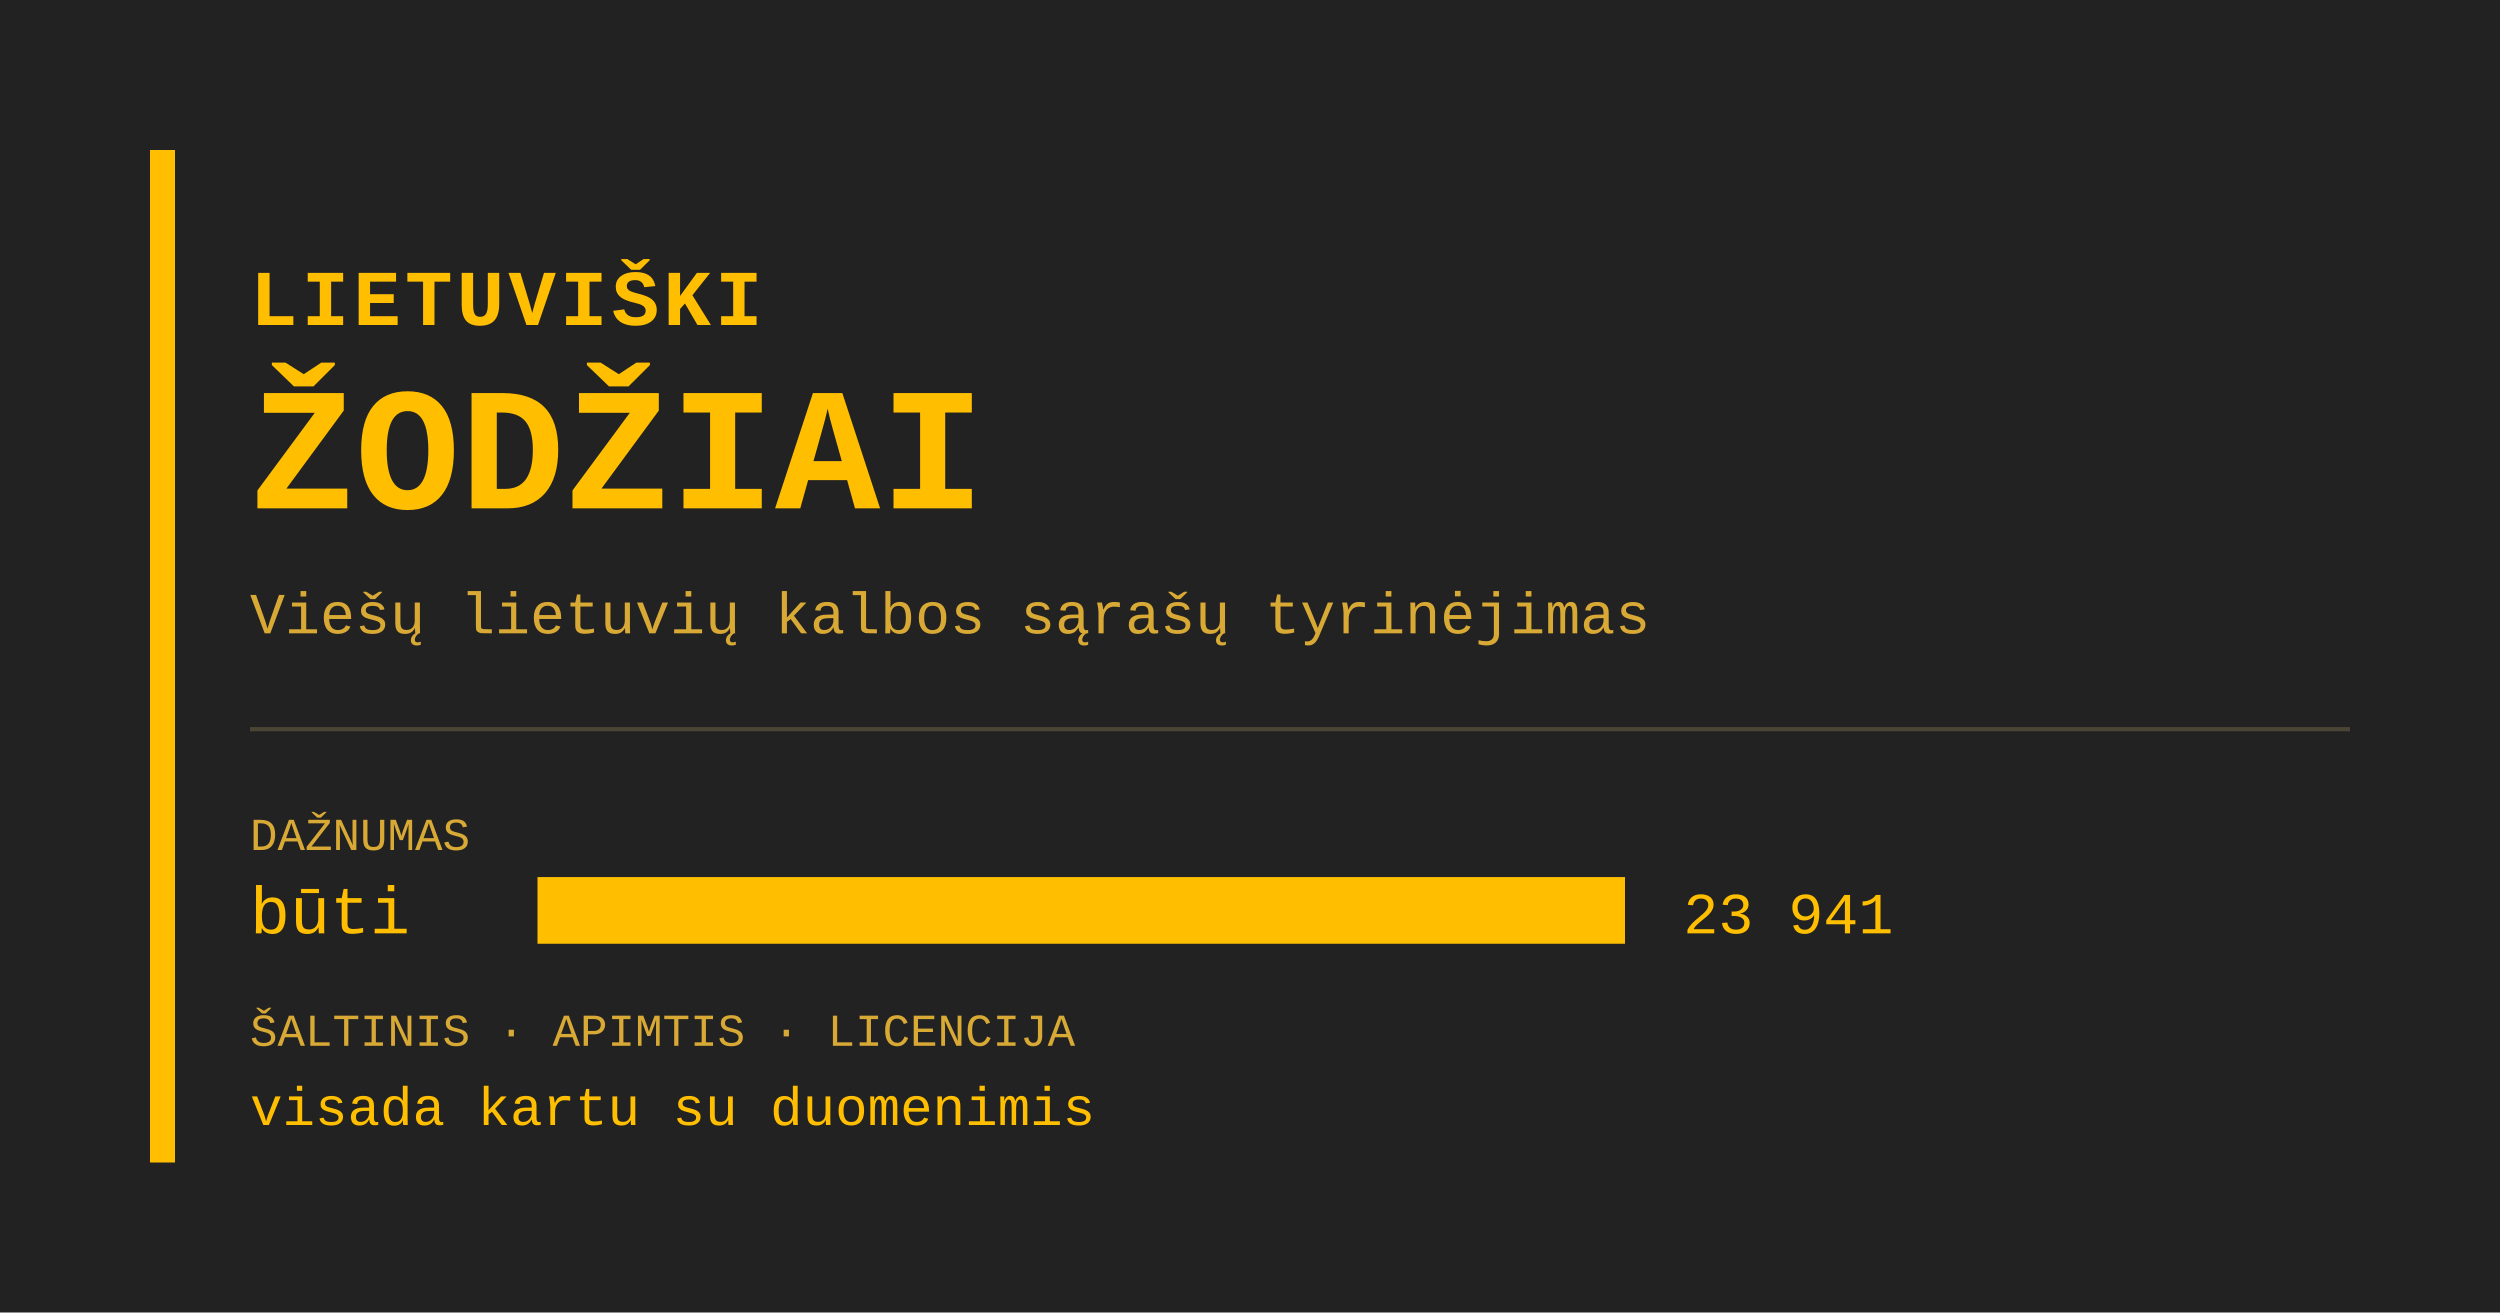
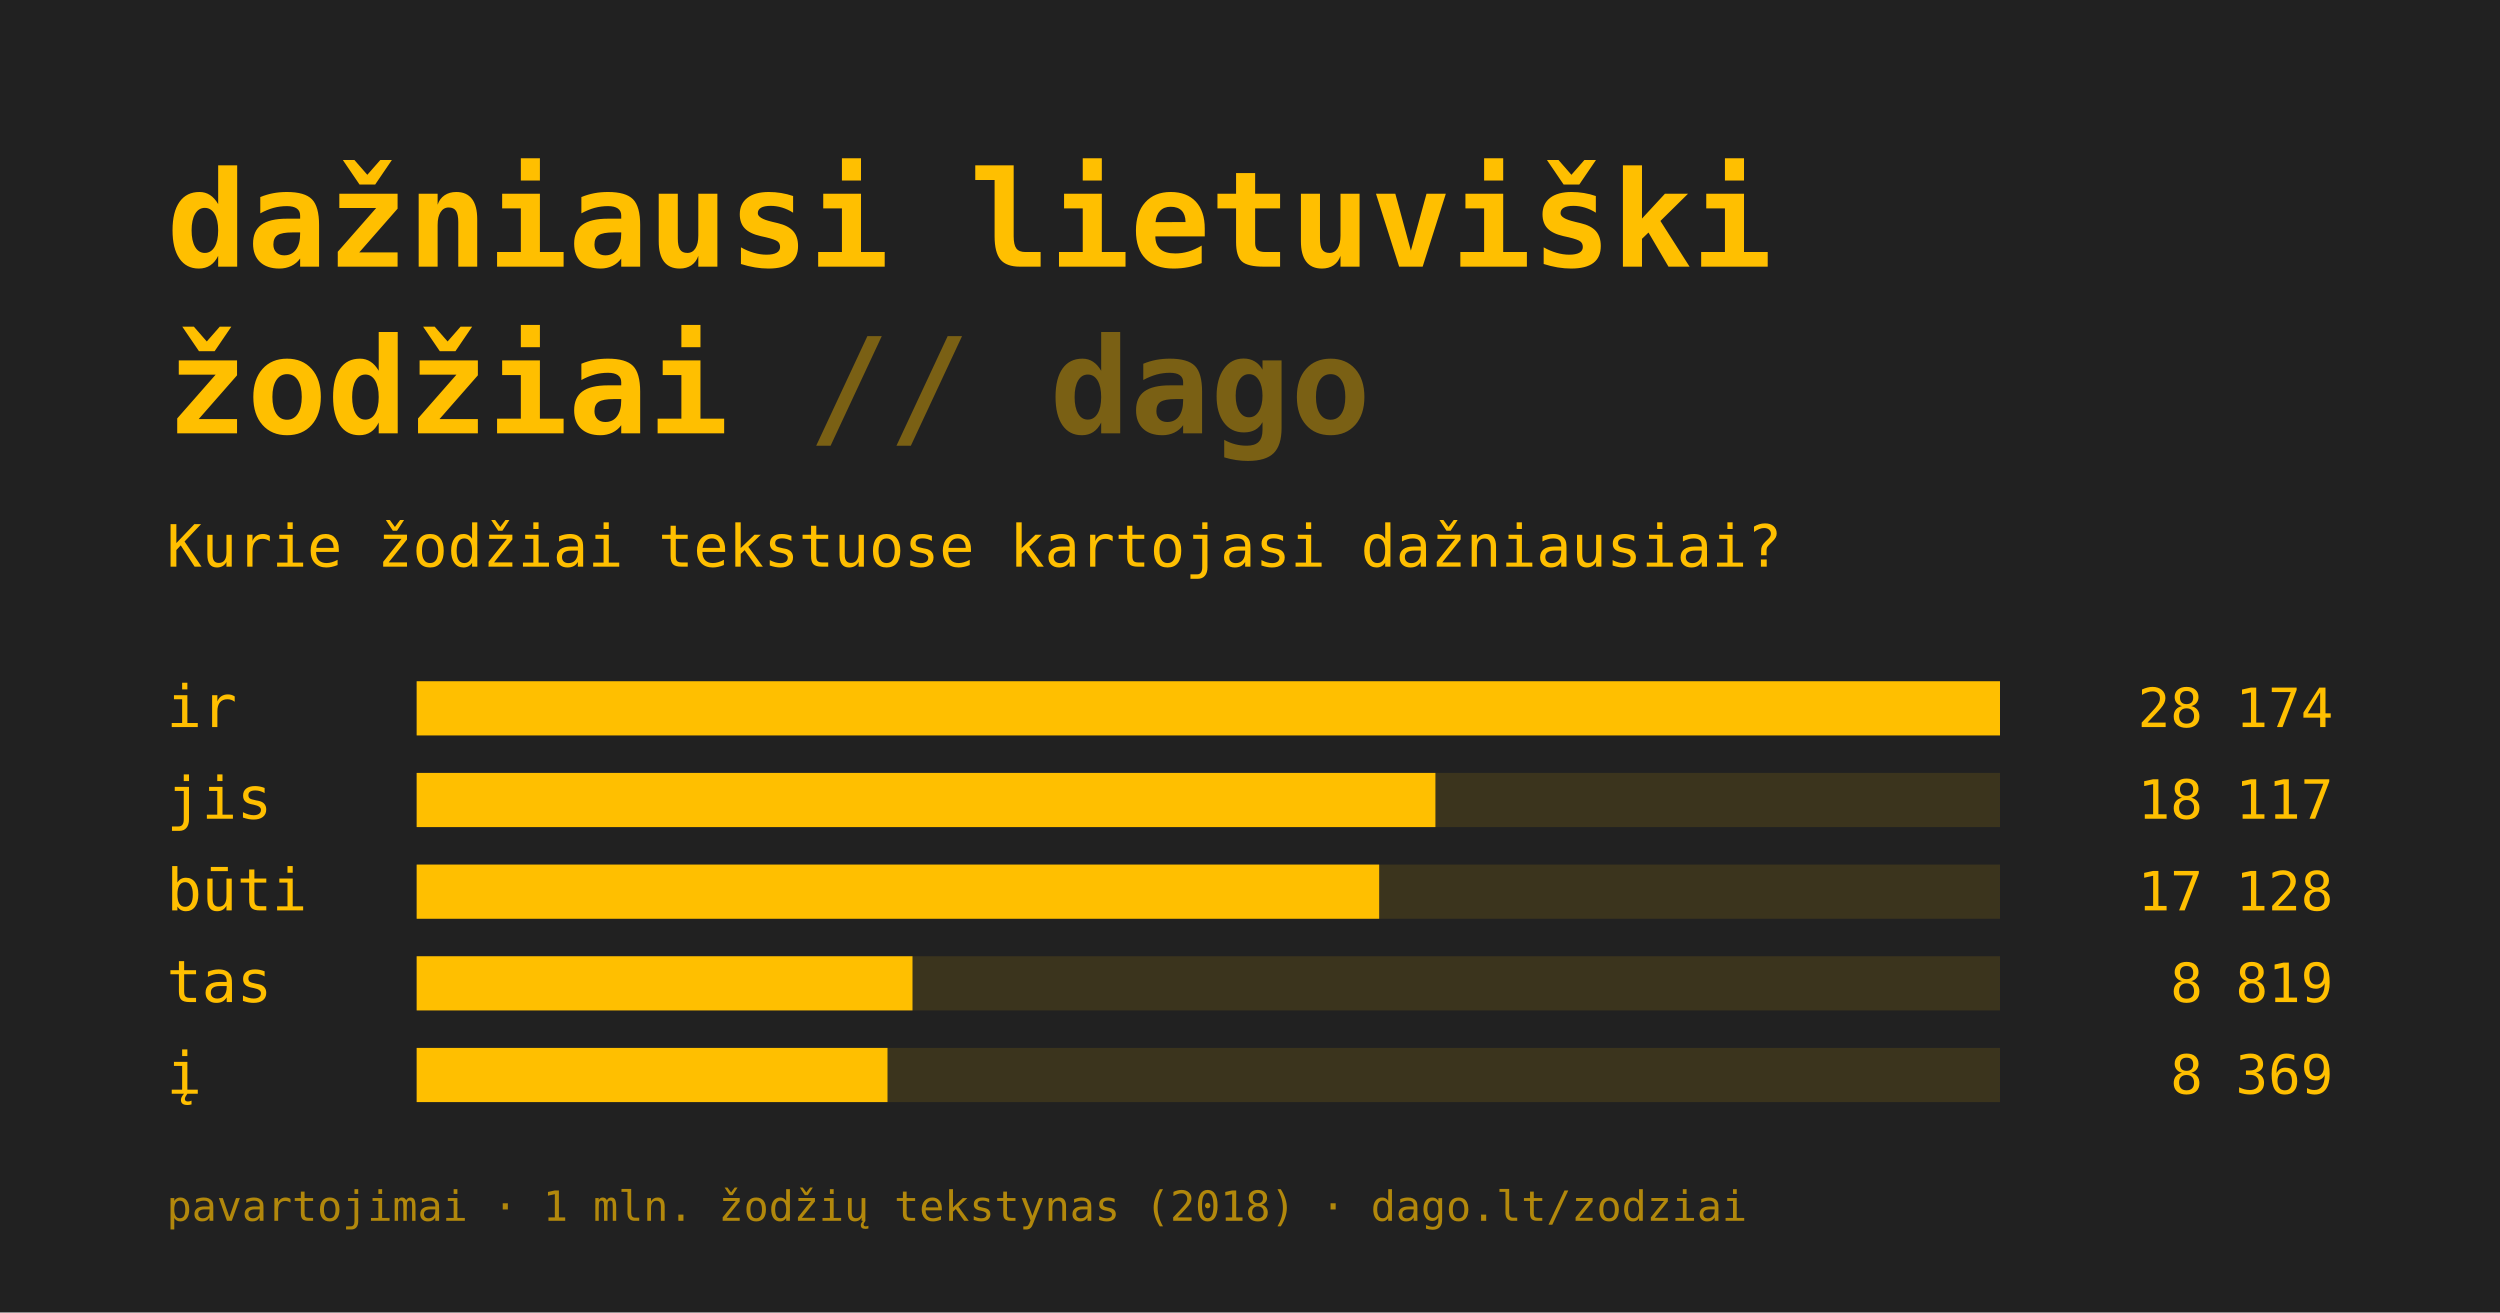
<svg xmlns="http://www.w3.org/2000/svg" width="1200" height="630" viewBox="0 0 1200 630" role="img" aria-labelledby="title description">
-   <rect width="1200" height="630" fill="#222222" />
-   <rect x="72" y="72" width="12" height="486" fill="#FFBF00" />
-   <text x="120" y="156" fill="#FFBF00" font-family="Courier New, Courier, monospace" font-size="38" font-weight="700" letter-spacing="2">LIETUVIŠKI</text>
-   <text x="120" y="244" fill="#FFBF00" font-family="Courier New, Courier, monospace" font-size="84" font-weight="700">ŽODŽIAI</text>
-   <text x="120" y="304" fill="#D8A935" font-family="Courier New, Courier, monospace" font-size="28">Viešų lietuvių kalbos sąrašų tyrinėjimas</text>
-   <line x1="120" y1="350" x2="1128" y2="350" stroke="#4B4535" stroke-width="2" />
-   <text x="120" y="408" fill="#D8A935" font-family="Courier New, Courier, monospace" font-size="22">DAŽNUMAS</text>
-   <text x="120" y="448" fill="#FFBF00" font-family="Courier New, Courier, monospace" font-size="32">būti</text>
-   <rect x="258" y="421" width="522" height="32" fill="#FFBF00" />
-   <text x="808" y="448" fill="#FFBF00" font-family="Courier New, Courier, monospace" font-size="28">23 941</text>
-   <text x="120" y="502" fill="#D8A935" font-family="Courier New, Courier, monospace" font-size="22">ŠALTINIS · APIMTIS · LICENCIJA</text>
-   <text x="120" y="540" fill="#FFBF00" font-family="Courier New, Courier, monospace" font-size="26">visada kartu su duomenimis</text>
+   <rect width="1200" height="630" fill="#212121" />
+   <g font-family="Menlo, 'DejaVu Sans Mono', monospace" fill="#FFBF00">
+     <text x="80" y="128" font-size="64" font-weight="700">dažniausi lietuviški</text>
+     <text x="80" y="208" font-size="64" font-weight="700">žodžiai <tspan fill-opacity="0.4">// dago</tspan>
+     </text>
+     <text x="80" y="272" font-size="28">Kurie žodžiai tekstuose kartojasi dažniausiai?</text>
+     <g font-size="28">
+       <text x="80" y="349">ir</text>
+       <text x="80" y="393">jis</text>
+       <text x="80" y="437">būti</text>
+       <text x="80" y="481">tas</text>
+       <text x="80" y="525">į</text>
+     </g>
+     <g fill-opacity="0.12">
+       <rect x="200" y="327" width="760" height="26" />
+       <rect x="200" y="371" width="760" height="26" />
+       <rect x="200" y="415" width="760" height="26" />
+       <rect x="200" y="459" width="760" height="26" />
+       <rect x="200" y="503" width="760" height="26" />
+     </g>
+     <rect x="200" y="327" width="760" height="26" />
+     <rect x="200" y="371" width="489" height="26" />
+     <rect x="200" y="415" width="462" height="26" />
+     <rect x="200" y="459" width="238" height="26" />
+     <rect x="200" y="503" width="226" height="26" />
+     <g font-size="26" text-anchor="end">
+       <text x="1120" y="349">28 174</text>
+       <text x="1120" y="393">18 117</text>
+       <text x="1120" y="437">17 128</text>
+       <text x="1120" y="481">8 819</text>
+       <text x="1120" y="525">8 369</text>
+     </g>
+     <text x="80" y="586" font-size="20" fill-opacity="0.65">pavartojimai · 1 mln. žodžių tekstynas (2018) · dago.lt/zodziai</text>
+   </g>
</svg>
